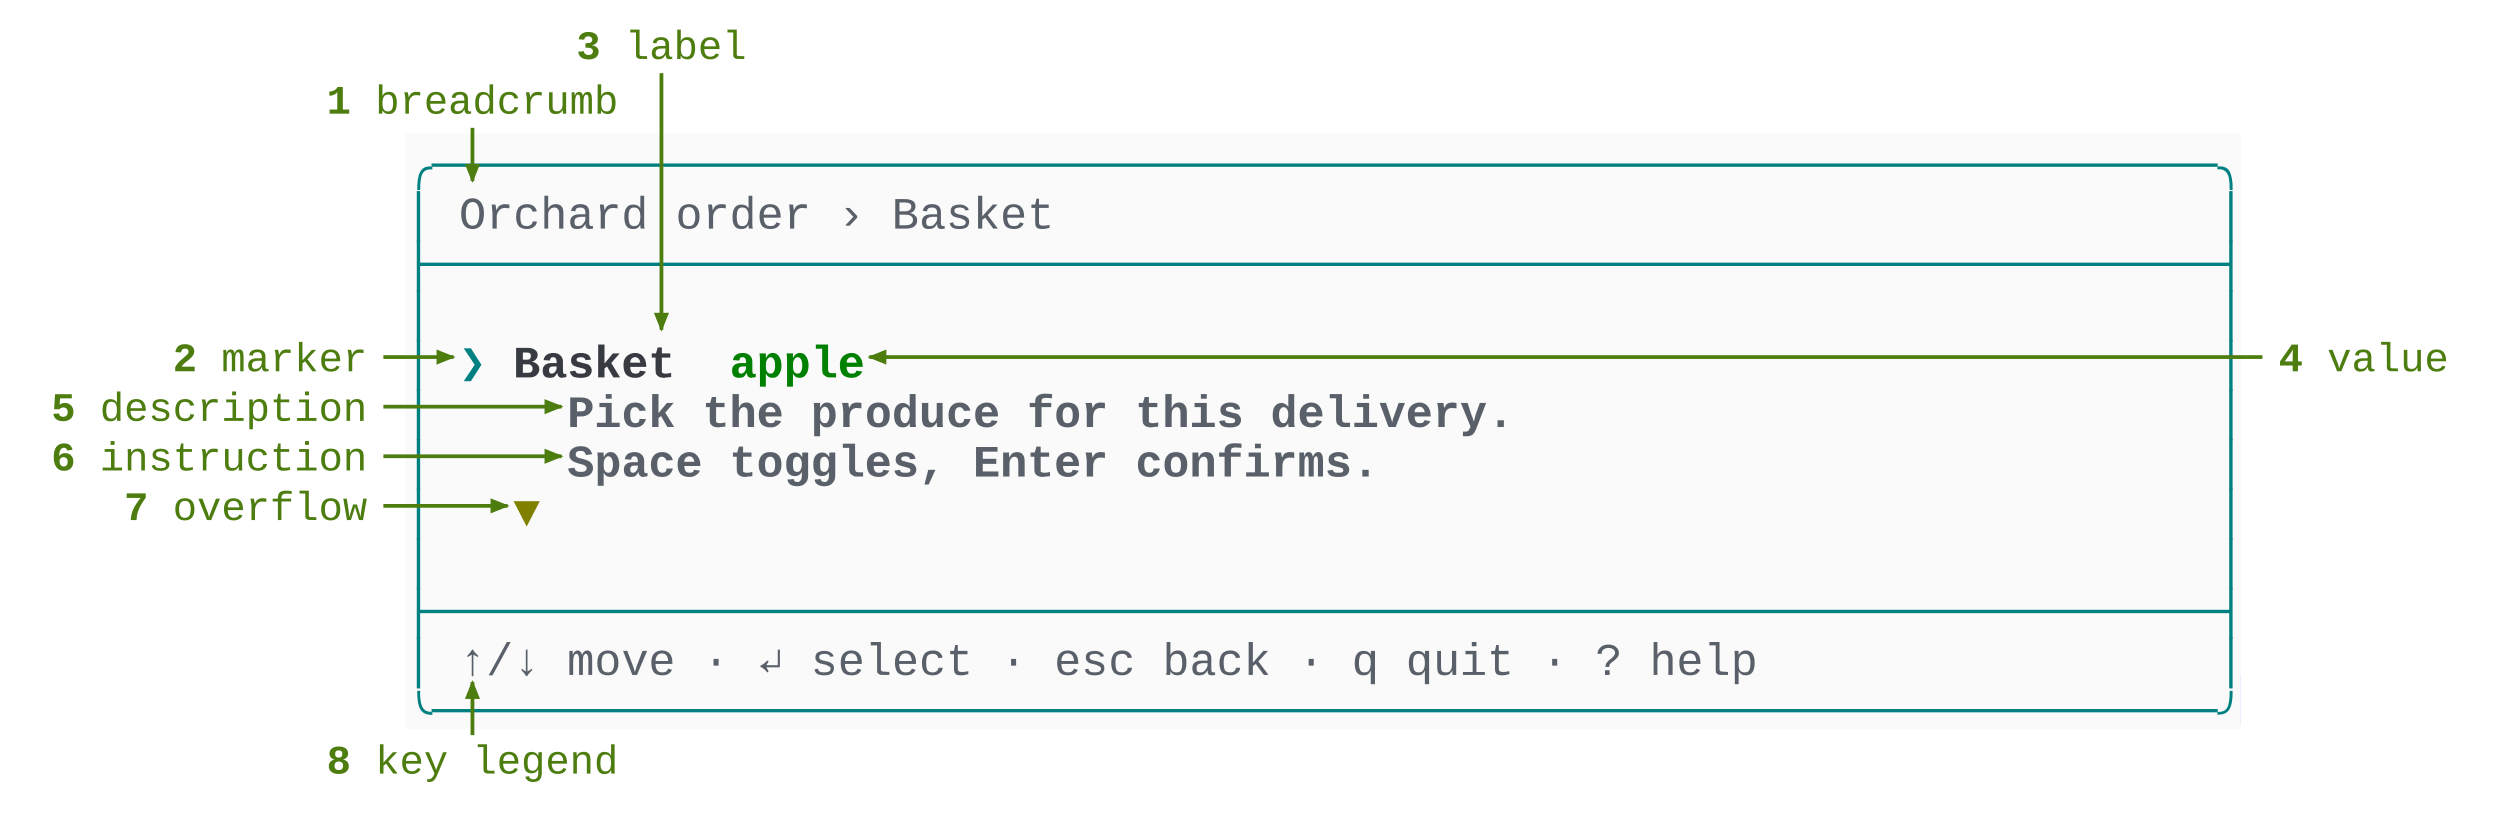
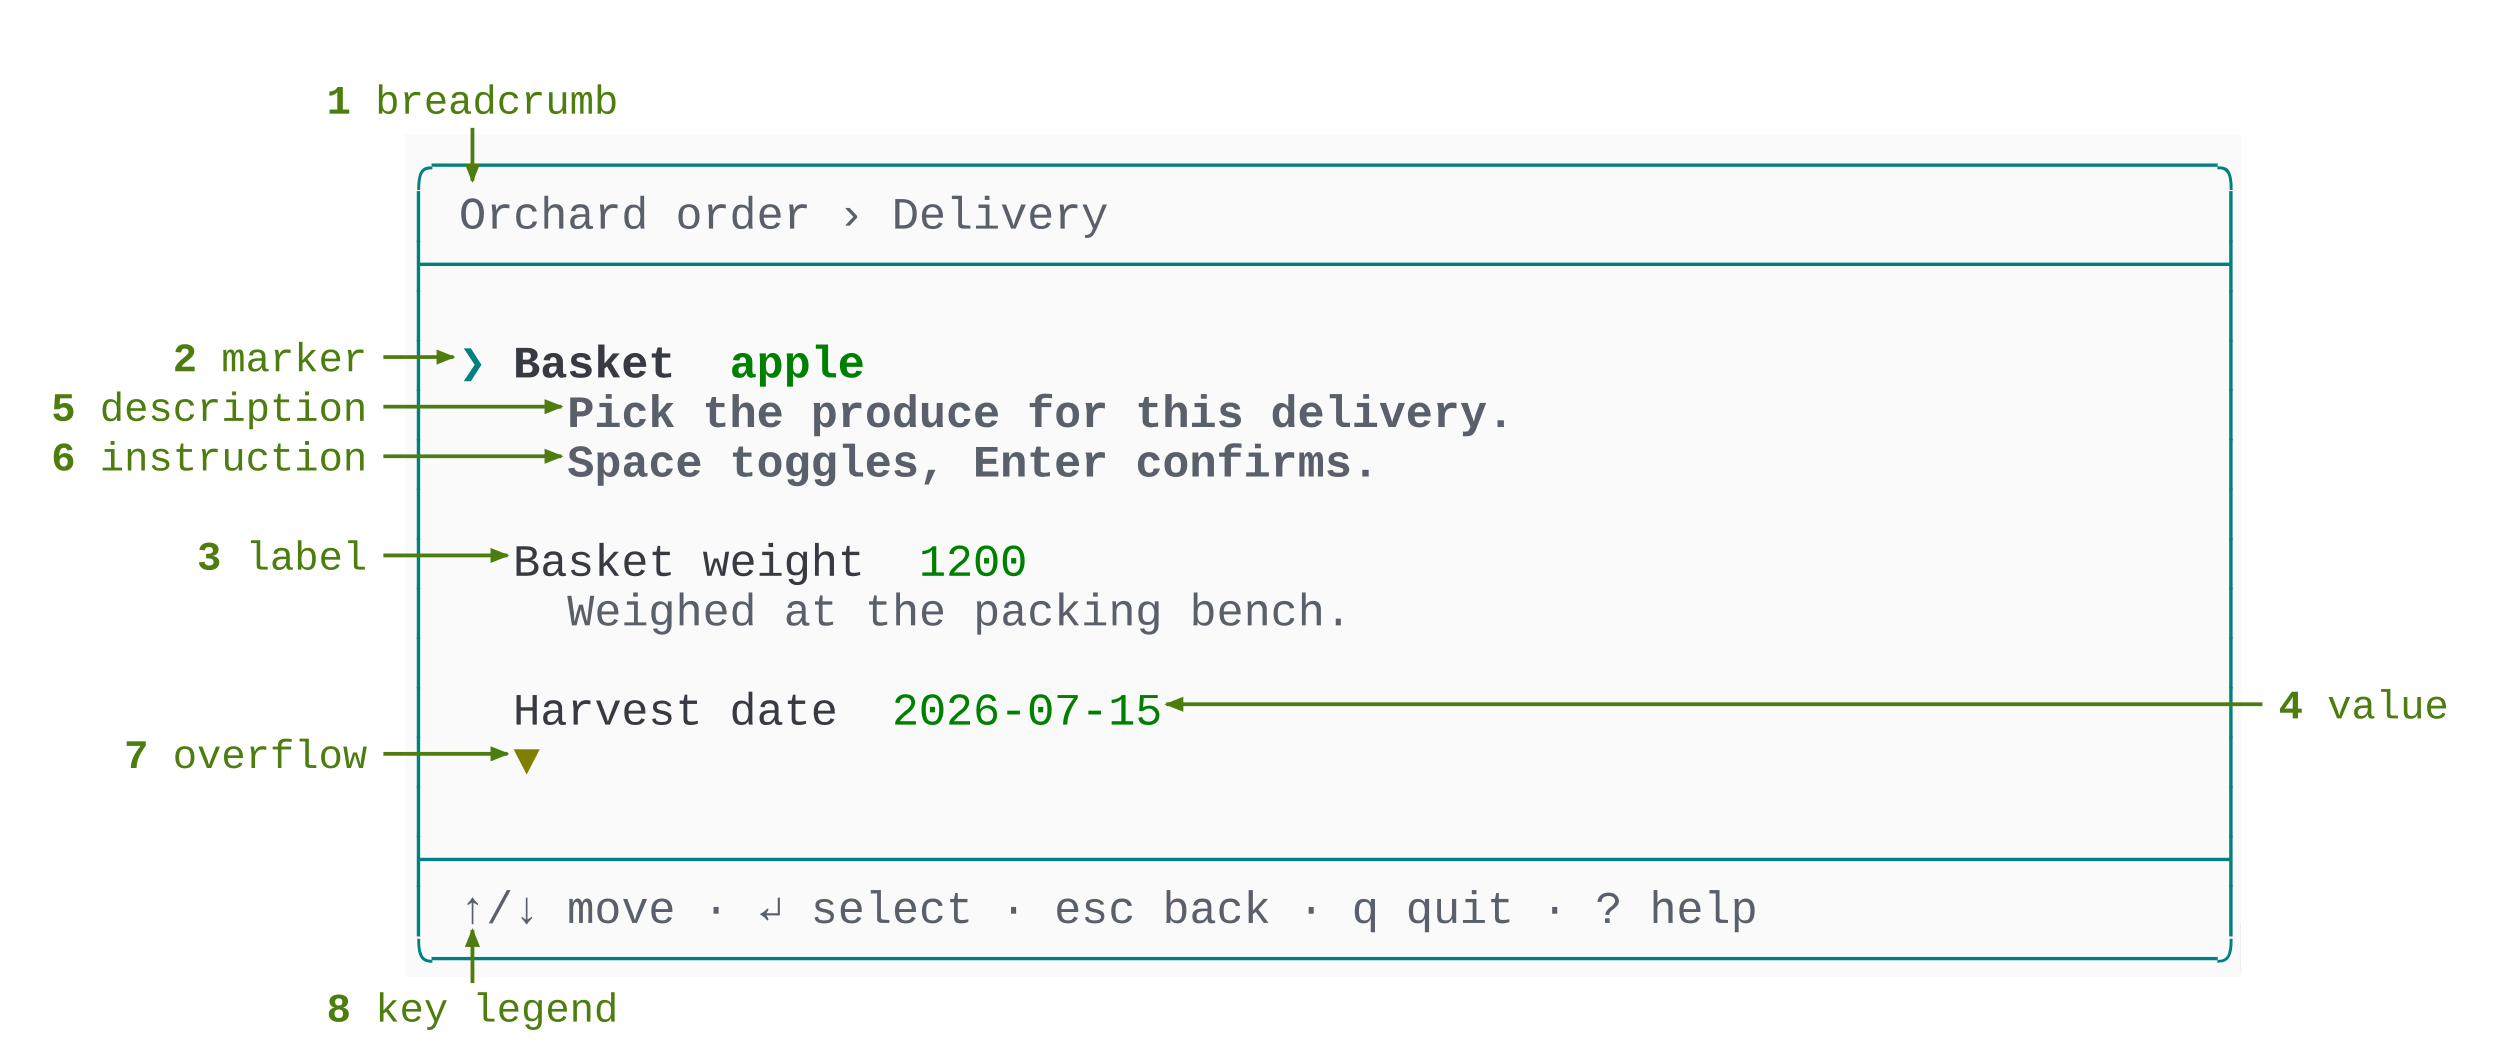
- <svg xmlns="http://www.w3.org/2000/svg" xmlns:xlink="http://www.w3.org/1999/xlink" width="926.00" height="301.54">
+ <svg xmlns="http://www.w3.org/2000/svg" xmlns:xlink="http://www.w3.org/1999/xlink" width="926.00" height="393.39">
  <defs>
    <marker id="anatomy-arrow" viewBox="0 0 10 10" refX="9" refY="5" markerWidth="5" markerHeight="5" orient="auto-start-reverse">
      <path d="M 0 1 L 10 5 L 0 9 z" fill="rgb(77,124,15)" />
    </marker>
  </defs>
  <g transform="translate(150.00,49.60)">
-     <svg width="680" height="220.44">
-       <rect width="680" height="220.44" rx="0" ry="0" class="a" />
-       <svg height="220.44" viewBox="0 0 68 22.044" width="680">
-         <style>.a{fill:rgb(250,250,250)}.b{font-family:Consolas,"Courier New",Courier,"Liberation Mono",monospace}.c{fill:rgb(0,128,128);white-space:pre}.d{fill:transparent}.e{fill:rgb(82,139,255)}.f{fill:rgb(90,96,105);white-space:pre}.g{fill:rgb(0,128,128);font-weight:bold;white-space:pre}.h{fill:rgb(56,58,66);font-weight:bold;white-space:pre}.i{fill:rgb(0,128,0);font-weight:bold;white-space:pre}.j{fill:rgb(90,96,105);font-weight:bold;white-space:pre}.k{fill:rgb(128,128,0);font-weight:bold;white-space:pre}</style>
+     <svg width="680" height="312.29">
+       <rect width="680" height="312.29" rx="0" ry="0" class="a" />
+       <svg height="312.29" viewBox="0 0 68 31.229" width="680">
+         <style>.a{fill:rgb(250,250,250)}.b{font-family:Consolas,"Courier New",Courier,"Liberation Mono",monospace}.c{fill:rgb(0,128,128);white-space:pre}.d{fill:transparent}.e{fill:rgb(82,139,255)}.f{fill:rgb(90,96,105);white-space:pre}.g{fill:rgb(0,128,128);font-weight:bold;white-space:pre}.h{fill:rgb(56,58,66);font-weight:bold;white-space:pre}.i{fill:rgb(0,128,0);font-weight:bold;white-space:pre}.j{fill:rgb(90,96,105);font-weight:bold;white-space:pre}.k{fill:rgb(56,58,66);white-space:pre}.l{fill:rgb(0,128,0);white-space:pre}.m{fill:rgb(128,128,0);font-weight:bold;white-space:pre}</style>
        <g font-family="Consolas, &quot;Courier New&quot;, Courier, &quot;Liberation Mono&quot;, monospace" font-size="1.67" class="b">
          <defs>
            <symbol id="1">
              <text x="0" y="1.67" class="c" textLength="68.136" lengthAdjust="spacingAndGlyphs">├──────────────────────────────────────────────────────────────────┤</text>
            </symbol>
            <symbol id="2">
              <text x="0" y="1.67" class="c" textLength="1.002" lengthAdjust="spacingAndGlyphs">│</text>
              <text x="67.134" y="1.67" class="c" textLength="1.002" lengthAdjust="spacingAndGlyphs">│</text>
            </symbol>
            <symbol id="a">
-               <rect height="12" width="68" x="0" y="0" class="d" />
+               <rect height="17" width="68" x="0" y="0" class="d" />
            </symbol>
            <symbol id="b">
              <rect height="1.837" width="1.102" class="e" />
            </symbol>
          </defs>
-           <rect height="22.044" width="68" class="a" />
+           <rect height="31.229" width="68" class="a" />
          <svg x="0" y="0" width="68">
            <svg x="0">
              <use xlink:href="#a" />
-               <use xlink:href="#b" x="67.996" y="20.032" />
+               <use xlink:href="#b" x="67.996" y="29.217" />
              <text x="0" y="1.67" class="c" textLength="68.136" lengthAdjust="spacingAndGlyphs">╭──────────────────────────────────────────────────────────────────╮</text>
              <text x="0" y="3.507" class="c" textLength="1.002" lengthAdjust="spacingAndGlyphs">│</text>
              <text x="2.004" y="3.507" class="f" textLength="7.014" lengthAdjust="spacingAndGlyphs">Orchard</text>
              <text x="10.02" y="3.507" class="f" textLength="5.01" lengthAdjust="spacingAndGlyphs">order</text>
              <text x="16.032" y="3.507" class="f" textLength="1.002" lengthAdjust="spacingAndGlyphs">›</text>
-               <text x="18.036" y="3.507" class="f" textLength="6.012" lengthAdjust="spacingAndGlyphs">Basket</text>
+               <text x="18.036" y="3.507" class="f" textLength="8.016" lengthAdjust="spacingAndGlyphs">Delivery</text>
              <text x="67.134" y="3.507" class="c" textLength="1.002" lengthAdjust="spacingAndGlyphs">│</text>
              <use xlink:href="#1" y="3.674" />
              <use xlink:href="#2" y="5.511" />
              <text x="0" y="9.018" class="c" textLength="1.002" lengthAdjust="spacingAndGlyphs">│</text>
              <text x="2.004" y="9.018" class="g" textLength="1.002" lengthAdjust="spacingAndGlyphs">❯</text>
              <text x="4.008" y="9.018" class="h" textLength="6.012" lengthAdjust="spacingAndGlyphs">Basket</text>
              <text x="12.024" y="9.018" class="i" textLength="5.01" lengthAdjust="spacingAndGlyphs">apple</text>
              <text x="67.134" y="9.018" class="c" textLength="1.002" lengthAdjust="spacingAndGlyphs">│</text>
              <text x="0" y="10.855" class="c" textLength="1.002" lengthAdjust="spacingAndGlyphs">│</text>
              <text x="6.012" y="10.855" class="j" textLength="4.008" lengthAdjust="spacingAndGlyphs">Pick</text>
              <text x="11.022" y="10.855" class="j" textLength="3.006" lengthAdjust="spacingAndGlyphs">the</text>
              <text x="15.03" y="10.855" class="j" textLength="7.014" lengthAdjust="spacingAndGlyphs">produce</text>
              <text x="23.046" y="10.855" class="j" textLength="3.006" lengthAdjust="spacingAndGlyphs">for</text>
              <text x="27.054" y="10.855" class="j" textLength="4.008" lengthAdjust="spacingAndGlyphs">this</text>
              <text x="32.064" y="10.855" class="j" textLength="9.018" lengthAdjust="spacingAndGlyphs">delivery.</text>
              <text x="67.134" y="10.855" class="c" textLength="1.002" lengthAdjust="spacingAndGlyphs">│</text>
              <text x="0" y="12.692" class="c" textLength="1.002" lengthAdjust="spacingAndGlyphs">│</text>
              <text x="6.012" y="12.692" class="j" textLength="5.01" lengthAdjust="spacingAndGlyphs">Space</text>
              <text x="12.024" y="12.692" class="j" textLength="8.016" lengthAdjust="spacingAndGlyphs">toggles,</text>
              <text x="21.042" y="12.692" class="j" textLength="5.01" lengthAdjust="spacingAndGlyphs">Enter</text>
              <text x="27.054" y="12.692" class="j" textLength="9.018" lengthAdjust="spacingAndGlyphs">confirms.</text>
              <text x="67.134" y="12.692" class="c" textLength="1.002" lengthAdjust="spacingAndGlyphs">│</text>
-               <text x="0" y="14.529" class="c" textLength="1.002" lengthAdjust="spacingAndGlyphs">│</text>
-               <text x="4.008" y="14.529" class="k" textLength="1.002" lengthAdjust="spacingAndGlyphs">▼</text>
-               <text x="67.134" y="14.529" class="c" textLength="1.002" lengthAdjust="spacingAndGlyphs">│</text>
-               <use xlink:href="#2" y="14.696" />
-               <use xlink:href="#1" y="16.533" />
-               <text x="0" y="20.04" class="c" textLength="1.002" lengthAdjust="spacingAndGlyphs">│</text>
-               <text x="2.004" y="20.04" class="f" textLength="3.006" lengthAdjust="spacingAndGlyphs">↑/↓</text>
-               <text x="6.012" y="20.04" class="f" textLength="4.008" lengthAdjust="spacingAndGlyphs">move</text>
-               <text x="11.022" y="20.04" class="f" textLength="1.002" lengthAdjust="spacingAndGlyphs">·</text>
-               <text x="13.026" y="20.04" class="f" textLength="1.002" lengthAdjust="spacingAndGlyphs">↵</text>
-               <text x="15.03" y="20.04" class="f" textLength="6.012" lengthAdjust="spacingAndGlyphs">select</text>
-               <text x="22.044" y="20.04" class="f" textLength="1.002" lengthAdjust="spacingAndGlyphs">·</text>
-               <text x="24.048" y="20.04" class="f" textLength="3.006" lengthAdjust="spacingAndGlyphs">esc</text>
-               <text x="28.056" y="20.04" class="f" textLength="4.008" lengthAdjust="spacingAndGlyphs">back</text>
-               <text x="33.066" y="20.04" class="f" textLength="1.002" lengthAdjust="spacingAndGlyphs">·</text>
-               <text x="35.07" y="20.04" class="f" textLength="1.002" lengthAdjust="spacingAndGlyphs">q</text>
-               <text x="37.074" y="20.04" class="f" textLength="4.008" lengthAdjust="spacingAndGlyphs">quit</text>
-               <text x="42.084" y="20.04" class="f" textLength="1.002" lengthAdjust="spacingAndGlyphs">·</text>
-               <text x="44.088" y="20.04" class="f" textLength="1.002" lengthAdjust="spacingAndGlyphs">?</text>
-               <text x="46.092" y="20.04" class="f" textLength="4.008" lengthAdjust="spacingAndGlyphs">help</text>
-               <text x="67.134" y="20.04" class="c" textLength="1.002" lengthAdjust="spacingAndGlyphs">│</text>
-               <text x="0" y="21.877" class="c" textLength="68.136" lengthAdjust="spacingAndGlyphs">╰──────────────────────────────────────────────────────────────────╯</text>
+               <use xlink:href="#2" y="12.859" />
+               <text x="0" y="16.366" class="c" textLength="1.002" lengthAdjust="spacingAndGlyphs">│</text>
+               <text x="4.008" y="16.366" class="k" textLength="6.012" lengthAdjust="spacingAndGlyphs">Basket</text>
+               <text x="11.022" y="16.366" class="k" textLength="6.012" lengthAdjust="spacingAndGlyphs">weight</text>
+               <text x="19.038" y="16.366" class="l" textLength="4.008" lengthAdjust="spacingAndGlyphs">1200</text>
+               <text x="67.134" y="16.366" class="c" textLength="1.002" lengthAdjust="spacingAndGlyphs">│</text>
+               <text x="0" y="18.203" class="c" textLength="1.002" lengthAdjust="spacingAndGlyphs">│</text>
+               <text x="6.012" y="18.203" class="f" textLength="7.014" lengthAdjust="spacingAndGlyphs">Weighed</text>
+               <text x="14.028" y="18.203" class="f" textLength="2.004" lengthAdjust="spacingAndGlyphs">at</text>
+               <text x="17.034" y="18.203" class="f" textLength="3.006" lengthAdjust="spacingAndGlyphs">the</text>
+               <text x="21.042" y="18.203" class="f" textLength="7.014" lengthAdjust="spacingAndGlyphs">packing</text>
+               <text x="29.058" y="18.203" class="f" textLength="6.012" lengthAdjust="spacingAndGlyphs">bench.</text>
+               <text x="67.134" y="18.203" class="c" textLength="1.002" lengthAdjust="spacingAndGlyphs">│</text>
+               <use xlink:href="#2" y="18.37" />
+               <text x="0" y="21.877" class="c" textLength="1.002" lengthAdjust="spacingAndGlyphs">│</text>
+               <text x="4.008" y="21.877" class="k" textLength="7.014" lengthAdjust="spacingAndGlyphs">Harvest</text>
+               <text x="12.024" y="21.877" class="k" textLength="4.008" lengthAdjust="spacingAndGlyphs">date</text>
+               <text x="18.036" y="21.877" class="l" textLength="10.02" lengthAdjust="spacingAndGlyphs">2026-07-15</text>
+               <text x="67.134" y="21.877" class="c" textLength="1.002" lengthAdjust="spacingAndGlyphs">│</text>
+               <text x="0" y="23.714" class="c" textLength="1.002" lengthAdjust="spacingAndGlyphs">│</text>
+               <text x="4.008" y="23.714" class="m" textLength="1.002" lengthAdjust="spacingAndGlyphs">▼</text>
+               <text x="67.134" y="23.714" class="c" textLength="1.002" lengthAdjust="spacingAndGlyphs">│</text>
+               <use xlink:href="#2" y="23.881" />
+               <use xlink:href="#1" y="25.718" />
+               <text x="0" y="29.225" class="c" textLength="1.002" lengthAdjust="spacingAndGlyphs">│</text>
+               <text x="2.004" y="29.225" class="f" textLength="3.006" lengthAdjust="spacingAndGlyphs">↑/↓</text>
+               <text x="6.012" y="29.225" class="f" textLength="4.008" lengthAdjust="spacingAndGlyphs">move</text>
+               <text x="11.022" y="29.225" class="f" textLength="1.002" lengthAdjust="spacingAndGlyphs">·</text>
+               <text x="13.026" y="29.225" class="f" textLength="1.002" lengthAdjust="spacingAndGlyphs">↵</text>
+               <text x="15.03" y="29.225" class="f" textLength="6.012" lengthAdjust="spacingAndGlyphs">select</text>
+               <text x="22.044" y="29.225" class="f" textLength="1.002" lengthAdjust="spacingAndGlyphs">·</text>
+               <text x="24.048" y="29.225" class="f" textLength="3.006" lengthAdjust="spacingAndGlyphs">esc</text>
+               <text x="28.056" y="29.225" class="f" textLength="4.008" lengthAdjust="spacingAndGlyphs">back</text>
+               <text x="33.066" y="29.225" class="f" textLength="1.002" lengthAdjust="spacingAndGlyphs">·</text>
+               <text x="35.07" y="29.225" class="f" textLength="1.002" lengthAdjust="spacingAndGlyphs">q</text>
+               <text x="37.074" y="29.225" class="f" textLength="4.008" lengthAdjust="spacingAndGlyphs">quit</text>
+               <text x="42.084" y="29.225" class="f" textLength="1.002" lengthAdjust="spacingAndGlyphs">·</text>
+               <text x="44.088" y="29.225" class="f" textLength="1.002" lengthAdjust="spacingAndGlyphs">?</text>
+               <text x="46.092" y="29.225" class="f" textLength="4.008" lengthAdjust="spacingAndGlyphs">help</text>
+               <text x="67.134" y="29.225" class="c" textLength="1.002" lengthAdjust="spacingAndGlyphs">│</text>
+               <text x="0" y="31.062" class="c" textLength="68.136" lengthAdjust="spacingAndGlyphs">╰──────────────────────────────────────────────────────────────────╯</text>
            </svg>
          </svg>
        </g>
      </svg>
    </svg>
  </g>
  <g>
    <path d="M 175.00 47.35 L 175.00 67.05" fill="none" stroke="rgb(77,124,15)" stroke-width="1.4" marker-end="url(#anatomy-arrow)" />
    <text x="175.00" y="42.10" text-anchor="middle" fill="rgb(77,124,15)" font-family="Consolas, &quot;Courier New&quot;, Courier, monospace" font-size="15.0">
      <tspan font-weight="bold">1</tspan>  breadcrumb</text>
    <path d="M 142.00 132.26 L 144.00 132.26 L 168.00 132.26" fill="none" stroke="rgb(77,124,15)" stroke-width="1.4" stroke-linejoin="round" marker-end="url(#anatomy-arrow)" />
    <text x="136.00" y="137.51" text-anchor="end" fill="rgb(77,124,15)" font-family="Consolas, &quot;Courier New&quot;, Courier, monospace" font-size="15.0">
      <tspan font-weight="bold">2</tspan>  marker</text>
-     <path d="M 245.00 27.10 L 245.00 122.16" fill="none" stroke="rgb(77,124,15)" stroke-width="1.4" marker-end="url(#anatomy-arrow)" />
-     <text x="245.00" y="21.85" text-anchor="middle" fill="rgb(77,124,15)" font-family="Consolas, &quot;Courier New&quot;, Courier, monospace" font-size="15.0">
-       <tspan font-weight="bold">3</tspan>  label</text>
-     <path d="M 838.00 132.26 L 836.00 132.26 L 322.00 132.26" fill="none" stroke="rgb(77,124,15)" stroke-width="1.4" stroke-linejoin="round" marker-end="url(#anatomy-arrow)" />
-     <text x="844.00" y="137.51" text-anchor="start" fill="rgb(77,124,15)" font-family="Consolas, &quot;Courier New&quot;, Courier, monospace" font-size="15.0">
-       <tspan font-weight="bold">4</tspan>  value</text>
    <path d="M 142.00 150.63 L 144.00 150.63 L 208.00 150.63" fill="none" stroke="rgb(77,124,15)" stroke-width="1.4" stroke-linejoin="round" marker-end="url(#anatomy-arrow)" />
    <text x="136.00" y="155.88" text-anchor="end" fill="rgb(77,124,15)" font-family="Consolas, &quot;Courier New&quot;, Courier, monospace" font-size="15.0">
      <tspan font-weight="bold">5</tspan>  description</text>
    <path d="M 142.00 169.00 L 144.00 169.00 L 208.00 169.00" fill="none" stroke="rgb(77,124,15)" stroke-width="1.4" stroke-linejoin="round" marker-end="url(#anatomy-arrow)" />
    <text x="136.00" y="174.25" text-anchor="end" fill="rgb(77,124,15)" font-family="Consolas, &quot;Courier New&quot;, Courier, monospace" font-size="15.0">
      <tspan font-weight="bold">6</tspan>  instruction</text>
-     <path d="M 142.00 187.37 L 144.00 187.37 L 188.00 187.37" fill="none" stroke="rgb(77,124,15)" stroke-width="1.4" stroke-linejoin="round" marker-end="url(#anatomy-arrow)" />
-     <text x="136.00" y="192.62" text-anchor="end" fill="rgb(77,124,15)" font-family="Consolas, &quot;Courier New&quot;, Courier, monospace" font-size="15.0">
+     <path d="M 142.00 205.74 L 144.00 205.74 L 188.00 205.74" fill="none" stroke="rgb(77,124,15)" stroke-width="1.4" stroke-linejoin="round" marker-end="url(#anatomy-arrow)" />
+     <text x="136.00" y="210.99" text-anchor="end" fill="rgb(77,124,15)" font-family="Consolas, &quot;Courier New&quot;, Courier, monospace" font-size="15.0">
+       <tspan font-weight="bold">3</tspan>  label</text>
+     <path d="M 838.00 260.85 L 836.00 260.85 L 432.00 260.85" fill="none" stroke="rgb(77,124,15)" stroke-width="1.4" stroke-linejoin="round" marker-end="url(#anatomy-arrow)" />
+     <text x="844.00" y="266.10" text-anchor="start" fill="rgb(77,124,15)" font-family="Consolas, &quot;Courier New&quot;, Courier, monospace" font-size="15.0">
+       <tspan font-weight="bold">4</tspan>  value</text>
+     <path d="M 142.00 279.22 L 144.00 279.22 L 188.00 279.22" fill="none" stroke="rgb(77,124,15)" stroke-width="1.4" stroke-linejoin="round" marker-end="url(#anatomy-arrow)" />
+     <text x="136.00" y="284.47" text-anchor="end" fill="rgb(77,124,15)" font-family="Consolas, &quot;Courier New&quot;, Courier, monospace" font-size="15.0">
      <tspan font-weight="bold">7</tspan>  overflow</text>
-     <path d="M 175.00 272.29 L 175.00 252.59" fill="none" stroke="rgb(77,124,15)" stroke-width="1.4" marker-end="url(#anatomy-arrow)" />
-     <text x="175.00" y="286.54" text-anchor="middle" fill="rgb(77,124,15)" font-family="Consolas, &quot;Courier New&quot;, Courier, monospace" font-size="15.0">
+     <path d="M 175.00 364.14 L 175.00 344.44" fill="none" stroke="rgb(77,124,15)" stroke-width="1.4" marker-end="url(#anatomy-arrow)" />
+     <text x="175.00" y="378.39" text-anchor="middle" fill="rgb(77,124,15)" font-family="Consolas, &quot;Courier New&quot;, Courier, monospace" font-size="15.0">
      <tspan font-weight="bold">8</tspan>  key legend</text>
  </g>
</svg>
